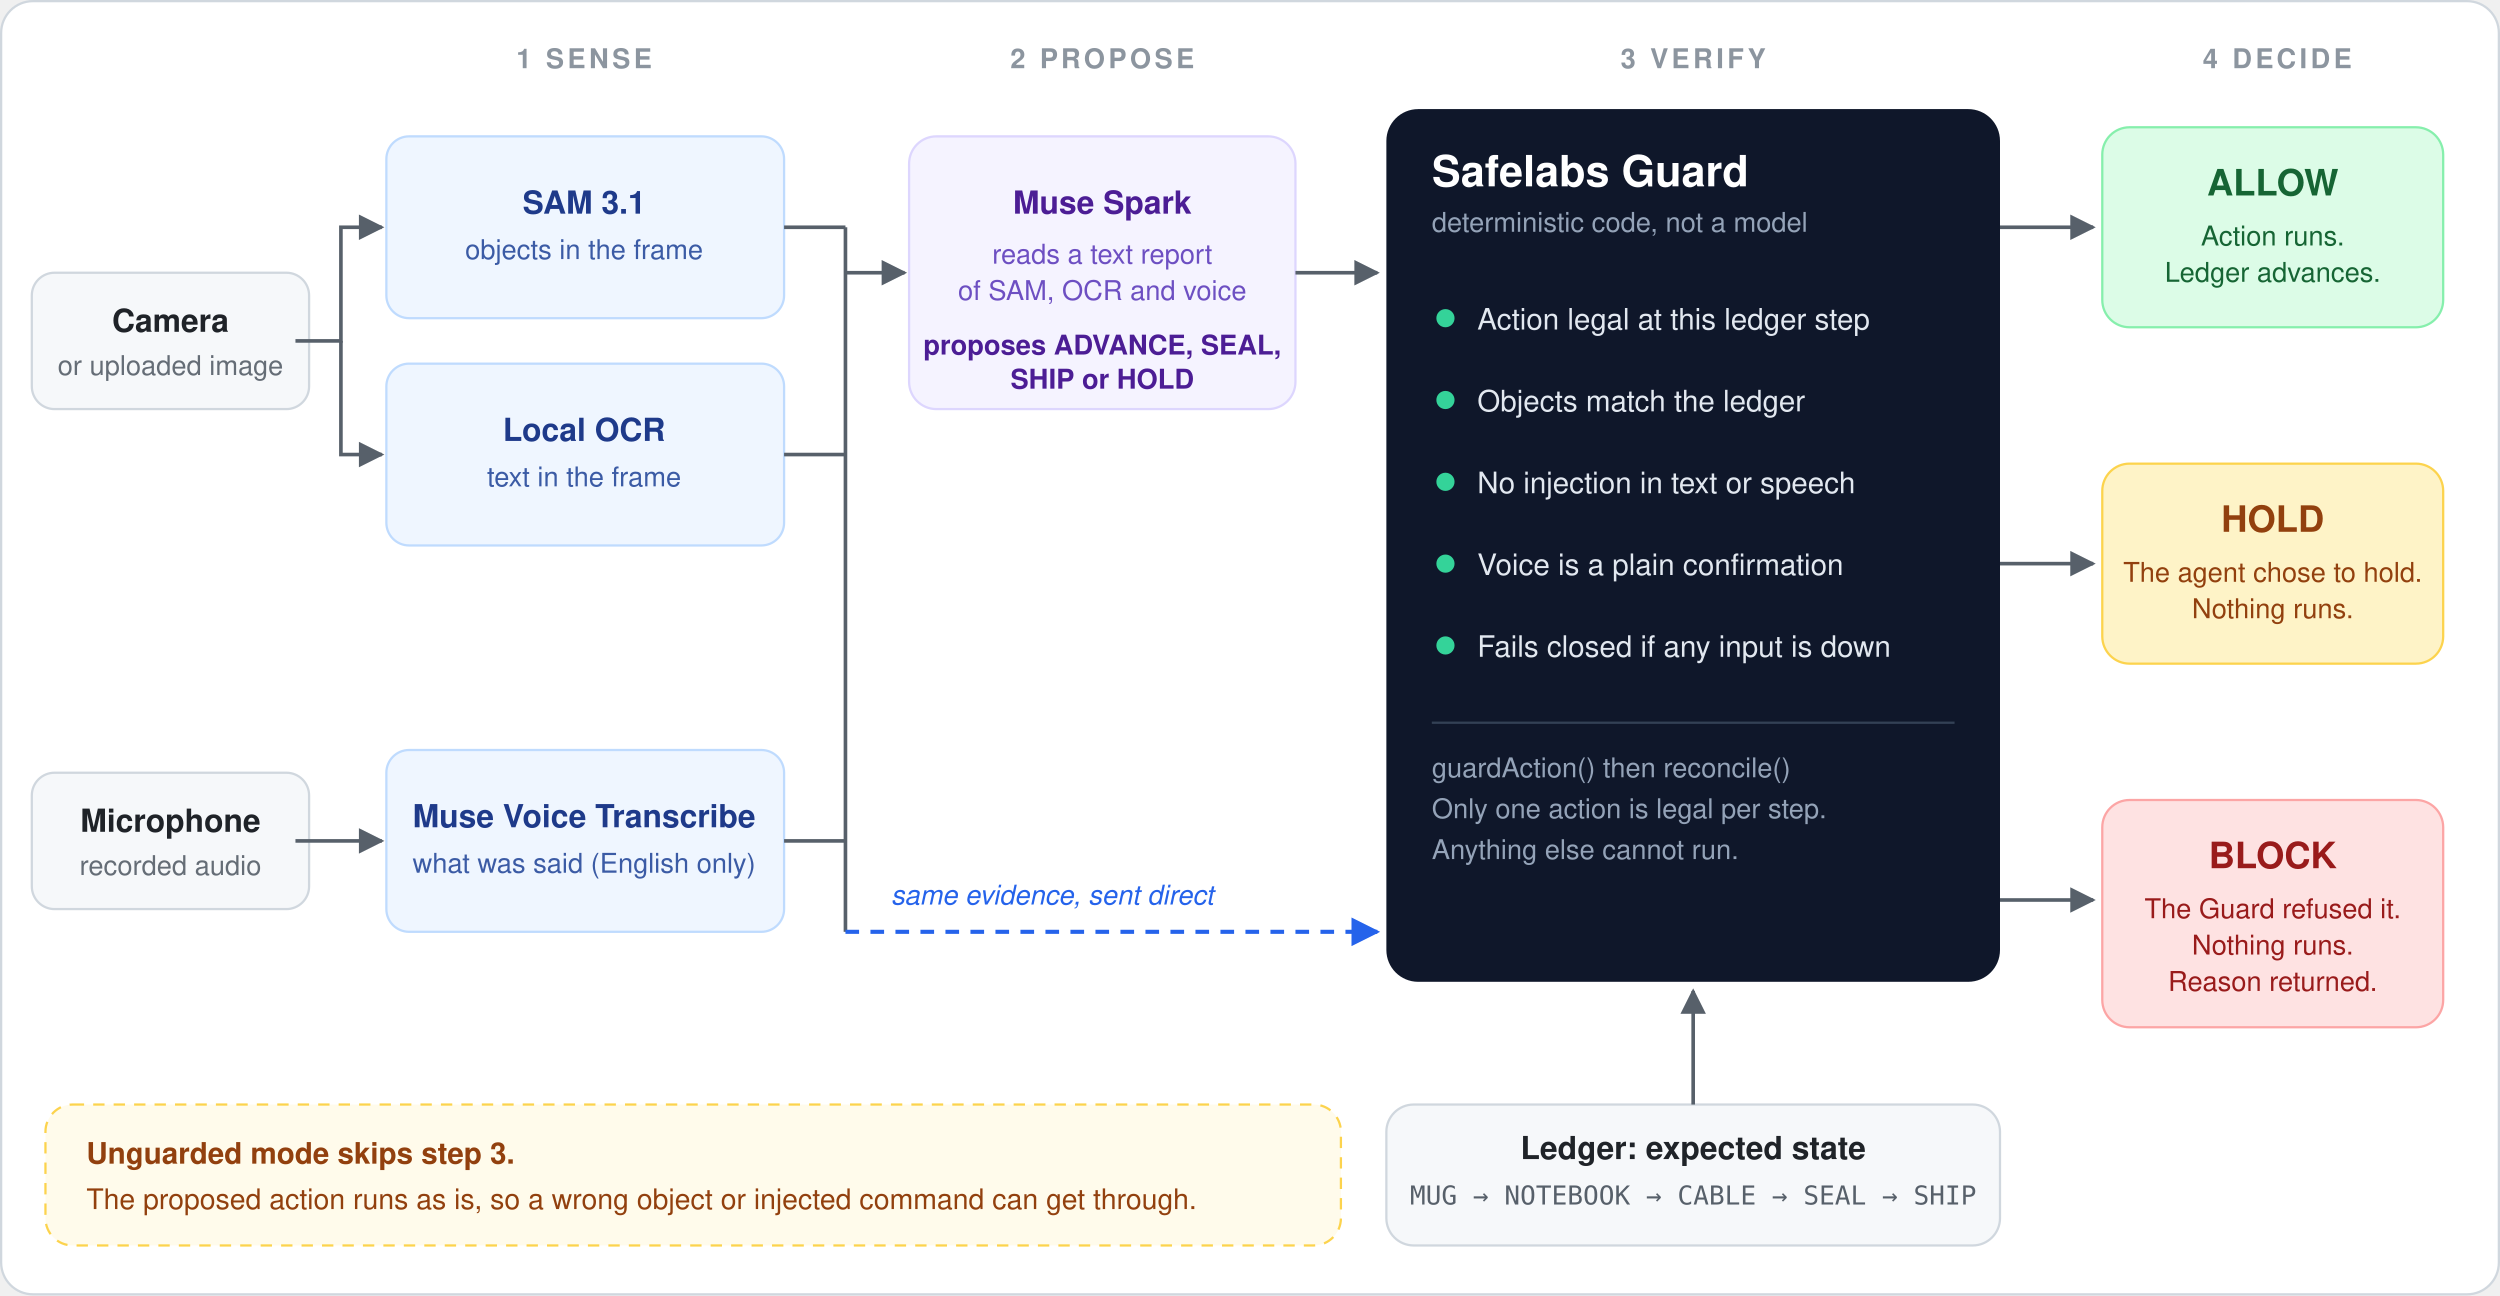
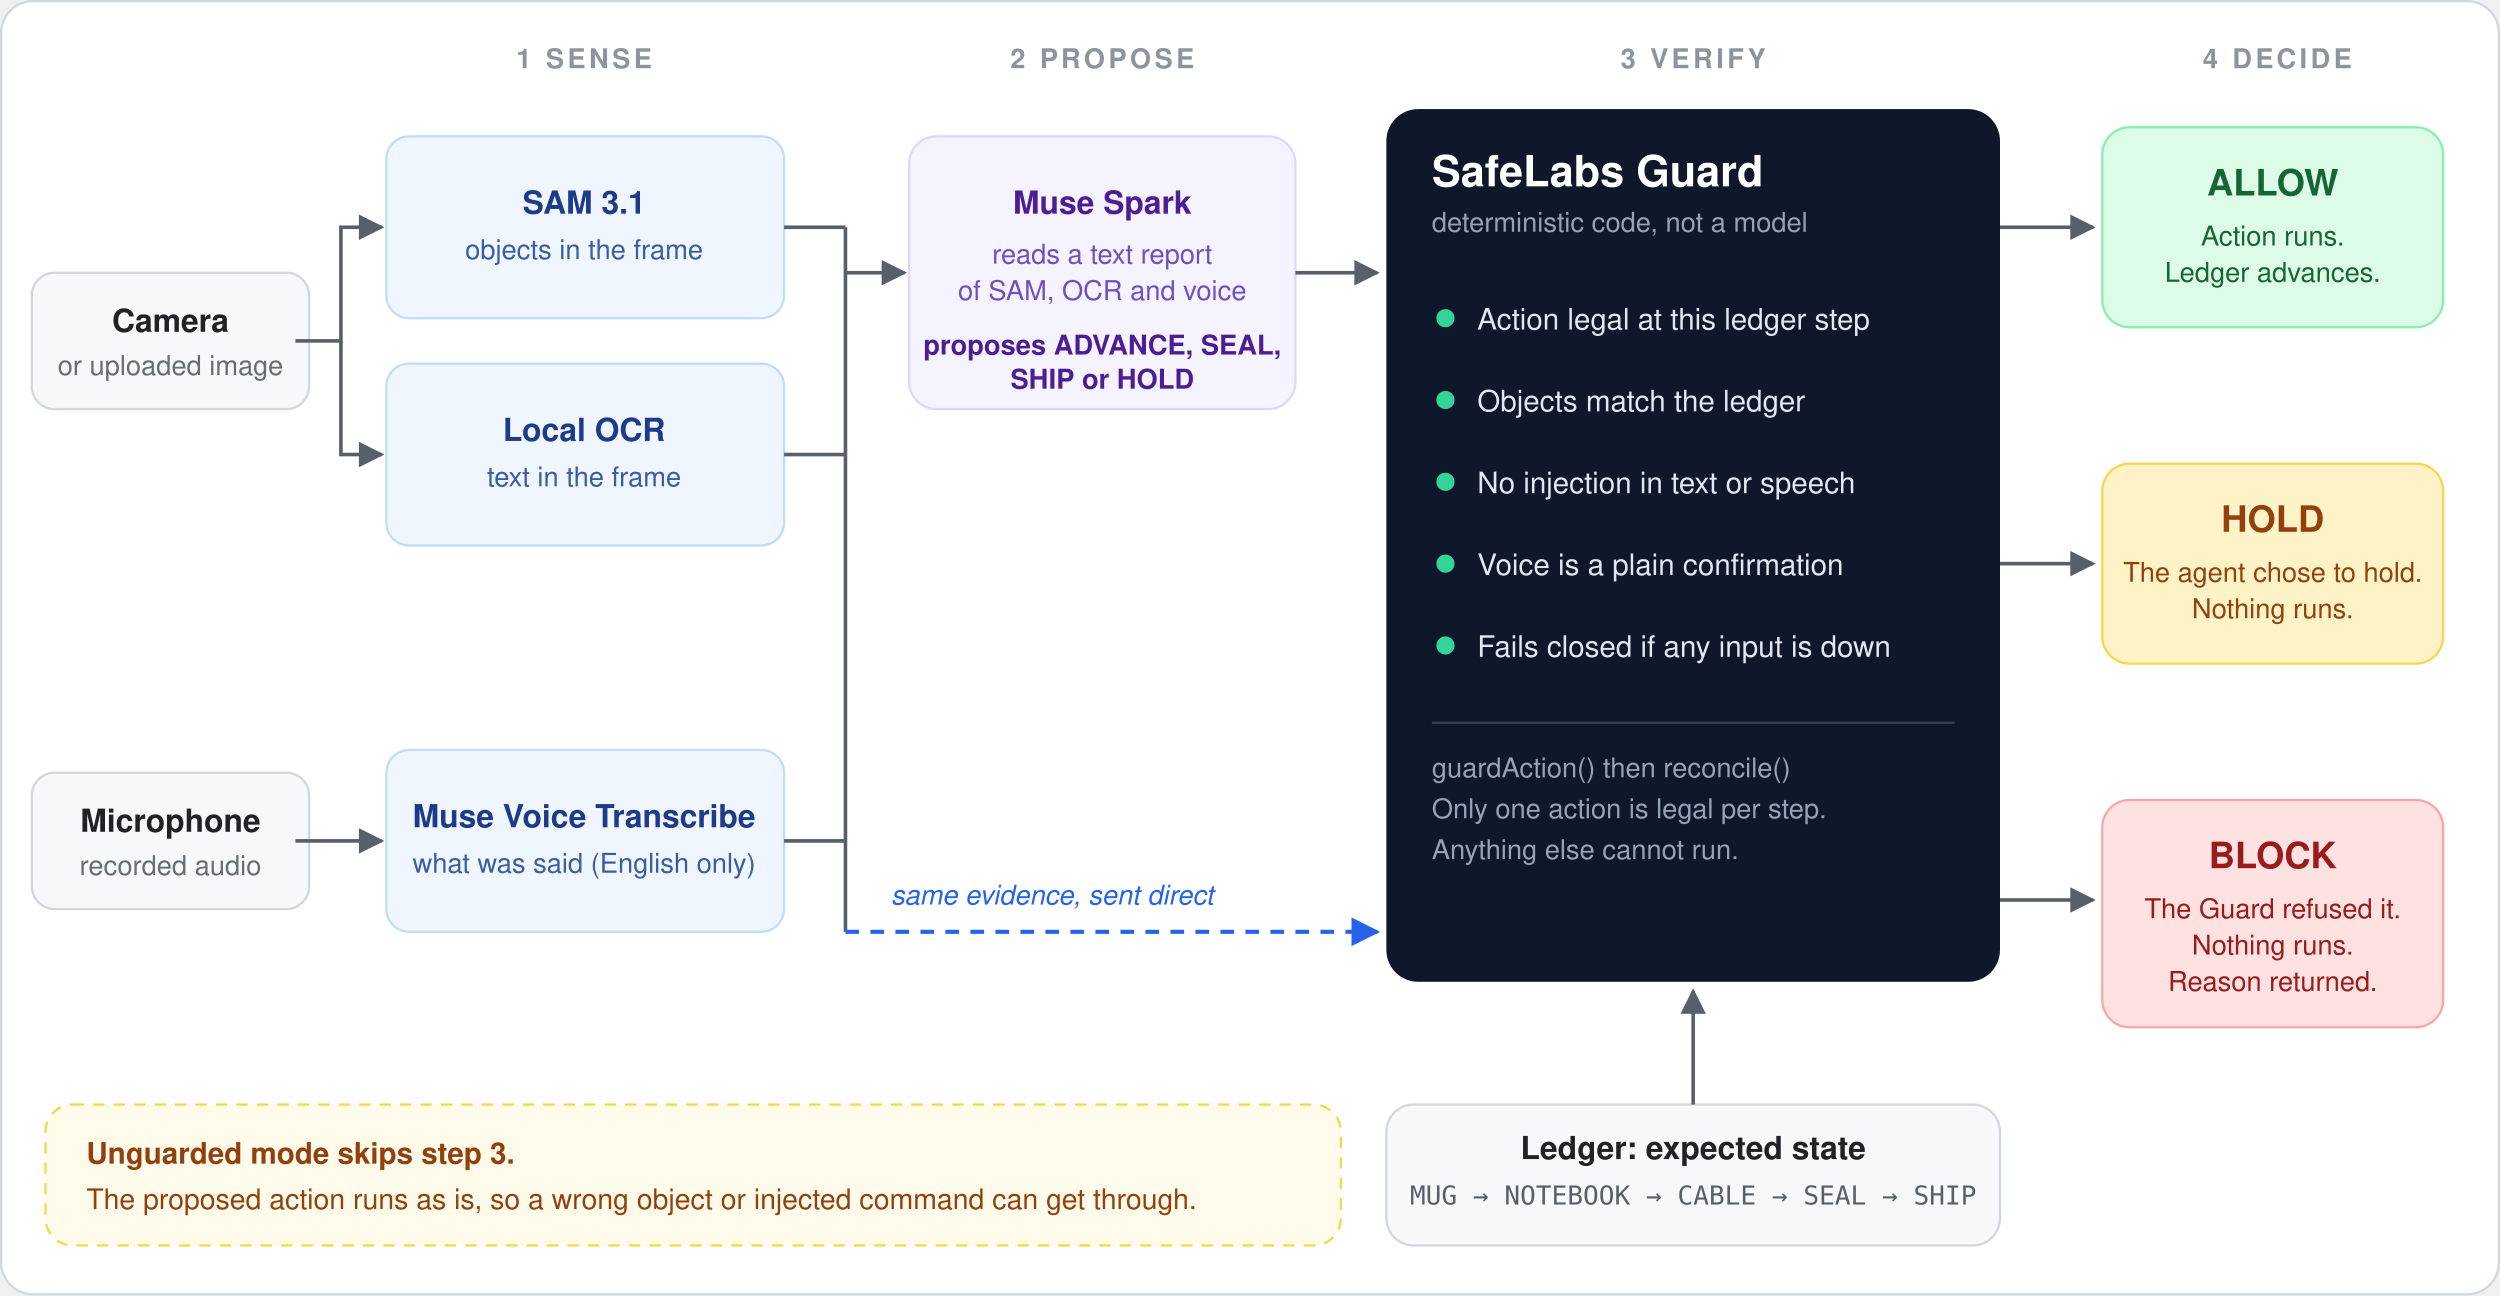
<svg xmlns="http://www.w3.org/2000/svg" viewBox="0 0 1100 570" width="1100" height="570" role="img" aria-labelledby="t d" font-family="-apple-system, 'Segoe UI', Helvetica, Arial, sans-serif">
  <defs>
    <marker id="a" viewBox="0 0 10 10" refX="9" refY="5" markerWidth="7" markerHeight="7" orient="auto-start-reverse">
      <path d="M0 0L10 5L0 10z" fill="#57606a" />
    </marker>
    <marker id="ad" viewBox="0 0 10 10" refX="9" refY="5" markerWidth="7" markerHeight="7" orient="auto-start-reverse">
      <path d="M0 0L10 5L0 10z" fill="#2563eb" />
    </marker>
  </defs>
  <rect x="0.5" y="0.5" width="1099" height="569" rx="14" fill="#ffffff" stroke="#d0d7de" />
  <g font-size="12" font-weight="700" letter-spacing="1.5" fill="#8c959f" text-anchor="middle">
    <text x="257" y="30">1  SENSE</text>
    <text x="485" y="30">2  PROPOSE</text>
    <text x="745" y="30">3  VERIFY</text>
    <text x="1002" y="30">4  DECIDE</text>
  </g>
  <g font-size="14" fill="#1f2328" text-anchor="middle">
    <rect x="14" y="120" width="122" height="60" rx="10" fill="#f6f8fa" stroke="#d0d7de" />
    <text x="75" y="146" font-weight="600">Camera</text>
    <text x="75" y="165" font-size="12" fill="#656d76">or uploaded image</text>
    <rect x="14" y="340" width="122" height="60" rx="10" fill="#f6f8fa" stroke="#d0d7de" />
    <text x="75" y="366" font-weight="600">Microphone</text>
    <text x="75" y="385" font-size="12" fill="#656d76">recorded audio</text>
  </g>
  <g stroke="#57606a" stroke-width="1.6" fill="none" marker-end="url(#a)">
    <path d="M130 150H150V100H168" marker-end="url(#a)" />
    <path d="M150 150V200H168" />
    <path d="M130 370H168" />
  </g>
  <g font-size="14" fill="#1e3a8a" text-anchor="middle">
    <rect x="170" y="60" width="175" height="80" rx="10" fill="#eff6ff" stroke="#bfdbfe" />
    <text x="257" y="94" font-weight="700">SAM 3.1</text>
    <text x="257" y="114" font-size="12" fill="#3b5ba5">objects in the frame</text>
    <rect x="170" y="160" width="175" height="80" rx="10" fill="#eff6ff" stroke="#bfdbfe" />
    <text x="257" y="194" font-weight="700">Local OCR</text>
    <text x="257" y="214" font-size="12" fill="#3b5ba5">text in the frame</text>
    <rect x="170" y="330" width="175" height="80" rx="10" fill="#eff6ff" stroke="#bfdbfe" />
    <text x="257" y="364" font-weight="700">Muse Voice Transcribe</text>
    <text x="257" y="384" font-size="12" fill="#3b5ba5">what was said (English only)</text>
  </g>
  <g stroke="#57606a" stroke-width="1.6" fill="none">
    <path d="M345 100H372" />
    <path d="M345 200H372" />
    <path d="M345 370H372" />
    <path d="M372 100V410" />
    <path d="M372 120H398" marker-end="url(#a)" />
  </g>
  <path d="M372 410H606" stroke="#2563eb" stroke-width="1.8" stroke-dasharray="6 5" fill="none" marker-end="url(#ad)" />
  <text x="392" y="398" font-size="12" font-style="italic" fill="#2563eb">same evidence, sent direct</text>
  <g text-anchor="middle">
    <rect x="400" y="60" width="170" height="120" rx="12" fill="#f5f3ff" stroke="#ddd6fe" />
    <text x="485" y="94" font-size="14" font-weight="700" fill="#4c1d95">Muse Spark</text>
    <text x="485" y="116" font-size="12" fill="#6d4fc2">reads a text report</text>
    <text x="485" y="132" font-size="12" fill="#6d4fc2">of SAM, OCR and voice</text>
    <text x="485" y="156" font-size="12" font-weight="600" fill="#4c1d95">proposes ADVANCE, SEAL,</text>
    <text x="485" y="171" font-size="12" font-weight="600" fill="#4c1d95">SHIP or HOLD</text>
  </g>
  <path d="M570 120H606" stroke="#57606a" stroke-width="1.6" fill="none" marker-end="url(#a)" />
  <rect x="610" y="48" width="270" height="384" rx="14" fill="#0f172a" />
-   <text x="630" y="82" font-size="19" font-weight="800" fill="#ffffff">Safelabs Guard</text>
+   <text x="630" y="82" font-size="19" font-weight="800" fill="#ffffff">SafeLabs Guard</text>
  <text x="630" y="102" font-size="12" fill="#94a3b8">deterministic code, not a model</text>
  <g font-size="13" fill="#e2e8f0">
    <circle cx="636" cy="140" r="4" fill="#34d399" />
    <text x="650" y="145">Action legal at this ledger step</text>
    <circle cx="636" cy="176" r="4" fill="#34d399" />
    <text x="650" y="181">Objects match the ledger</text>
    <circle cx="636" cy="212" r="4" fill="#34d399" />
    <text x="650" y="217">No injection in text or speech</text>
    <circle cx="636" cy="248" r="4" fill="#34d399" />
    <text x="650" y="253">Voice is a plain confirmation</text>
    <circle cx="636" cy="284" r="4" fill="#34d399" />
    <text x="650" y="289">Fails closed if any input is down</text>
  </g>
  <line x1="630" y1="318" x2="860" y2="318" stroke="#334155" />
  <text x="630" y="342" font-size="12" fill="#94a3b8">guardAction() then reconcile()</text>
  <text x="630" y="360" font-size="12" fill="#94a3b8">Only one action is legal per step.</text>
  <text x="630" y="378" font-size="12" fill="#94a3b8">Anything else cannot run.</text>
  <rect x="610" y="486" width="270" height="62" rx="12" fill="#f6f8fa" stroke="#d0d7de" />
  <text x="745" y="510" font-size="14" font-weight="700" fill="#1f2328" text-anchor="middle">Ledger: expected state</text>
  <text x="745" y="530" font-size="11.5" fill="#57606a" text-anchor="middle" font-family="ui-monospace, Menlo, Consolas, monospace">MUG → NOTEBOOK → CABLE → SEAL → SHIP</text>
  <path d="M745 486V436" stroke="#57606a" stroke-width="1.6" fill="none" marker-end="url(#a)" />
  <g stroke="#57606a" stroke-width="1.6" fill="none">
    <path d="M880 100H921" marker-end="url(#a)" />
    <path d="M880 248H921" marker-end="url(#a)" />
    <path d="M880 396H921" marker-end="url(#a)" />
  </g>
  <g text-anchor="middle">
    <rect x="925" y="56" width="150" height="88" rx="12" fill="#dcfce7" stroke="#86efac" />
    <text x="1000" y="86" font-size="16" font-weight="800" fill="#166534">ALLOW</text>
    <text x="1000" y="108" font-size="12" fill="#166534">Action runs.</text>
    <text x="1000" y="124" font-size="12" fill="#166534">Ledger advances.</text>
    <rect x="925" y="204" width="150" height="88" rx="12" fill="#fef3c7" stroke="#fcd34d" />
    <text x="1000" y="234" font-size="16" font-weight="800" fill="#92400e">HOLD</text>
    <text x="1000" y="256" font-size="12" fill="#92400e">The agent chose to hold.</text>
    <text x="1000" y="272" font-size="12" fill="#92400e">Nothing runs.</text>
    <rect x="925" y="352" width="150" height="100" rx="12" fill="#fee2e2" stroke="#fca5a5" />
    <text x="1000" y="382" font-size="16" font-weight="800" fill="#991b1b">BLOCK</text>
    <text x="1000" y="404" font-size="12" fill="#991b1b">The Guard refused it.</text>
    <text x="1000" y="420" font-size="12" fill="#991b1b">Nothing runs.</text>
    <text x="1000" y="436" font-size="12" fill="#991b1b">Reason returned.</text>
  </g>
  <rect x="20" y="486" width="570" height="62" rx="12" fill="#fffbeb" stroke="#fcd34d" stroke-dasharray="5 4" />
  <text x="38" y="512" font-size="13" font-weight="700" fill="#92400e">Unguarded mode skips step 3.</text>
  <text x="38" y="532" font-size="12.5" fill="#92400e">The proposed action runs as is, so a wrong object or injected command can get through.</text>
</svg>
